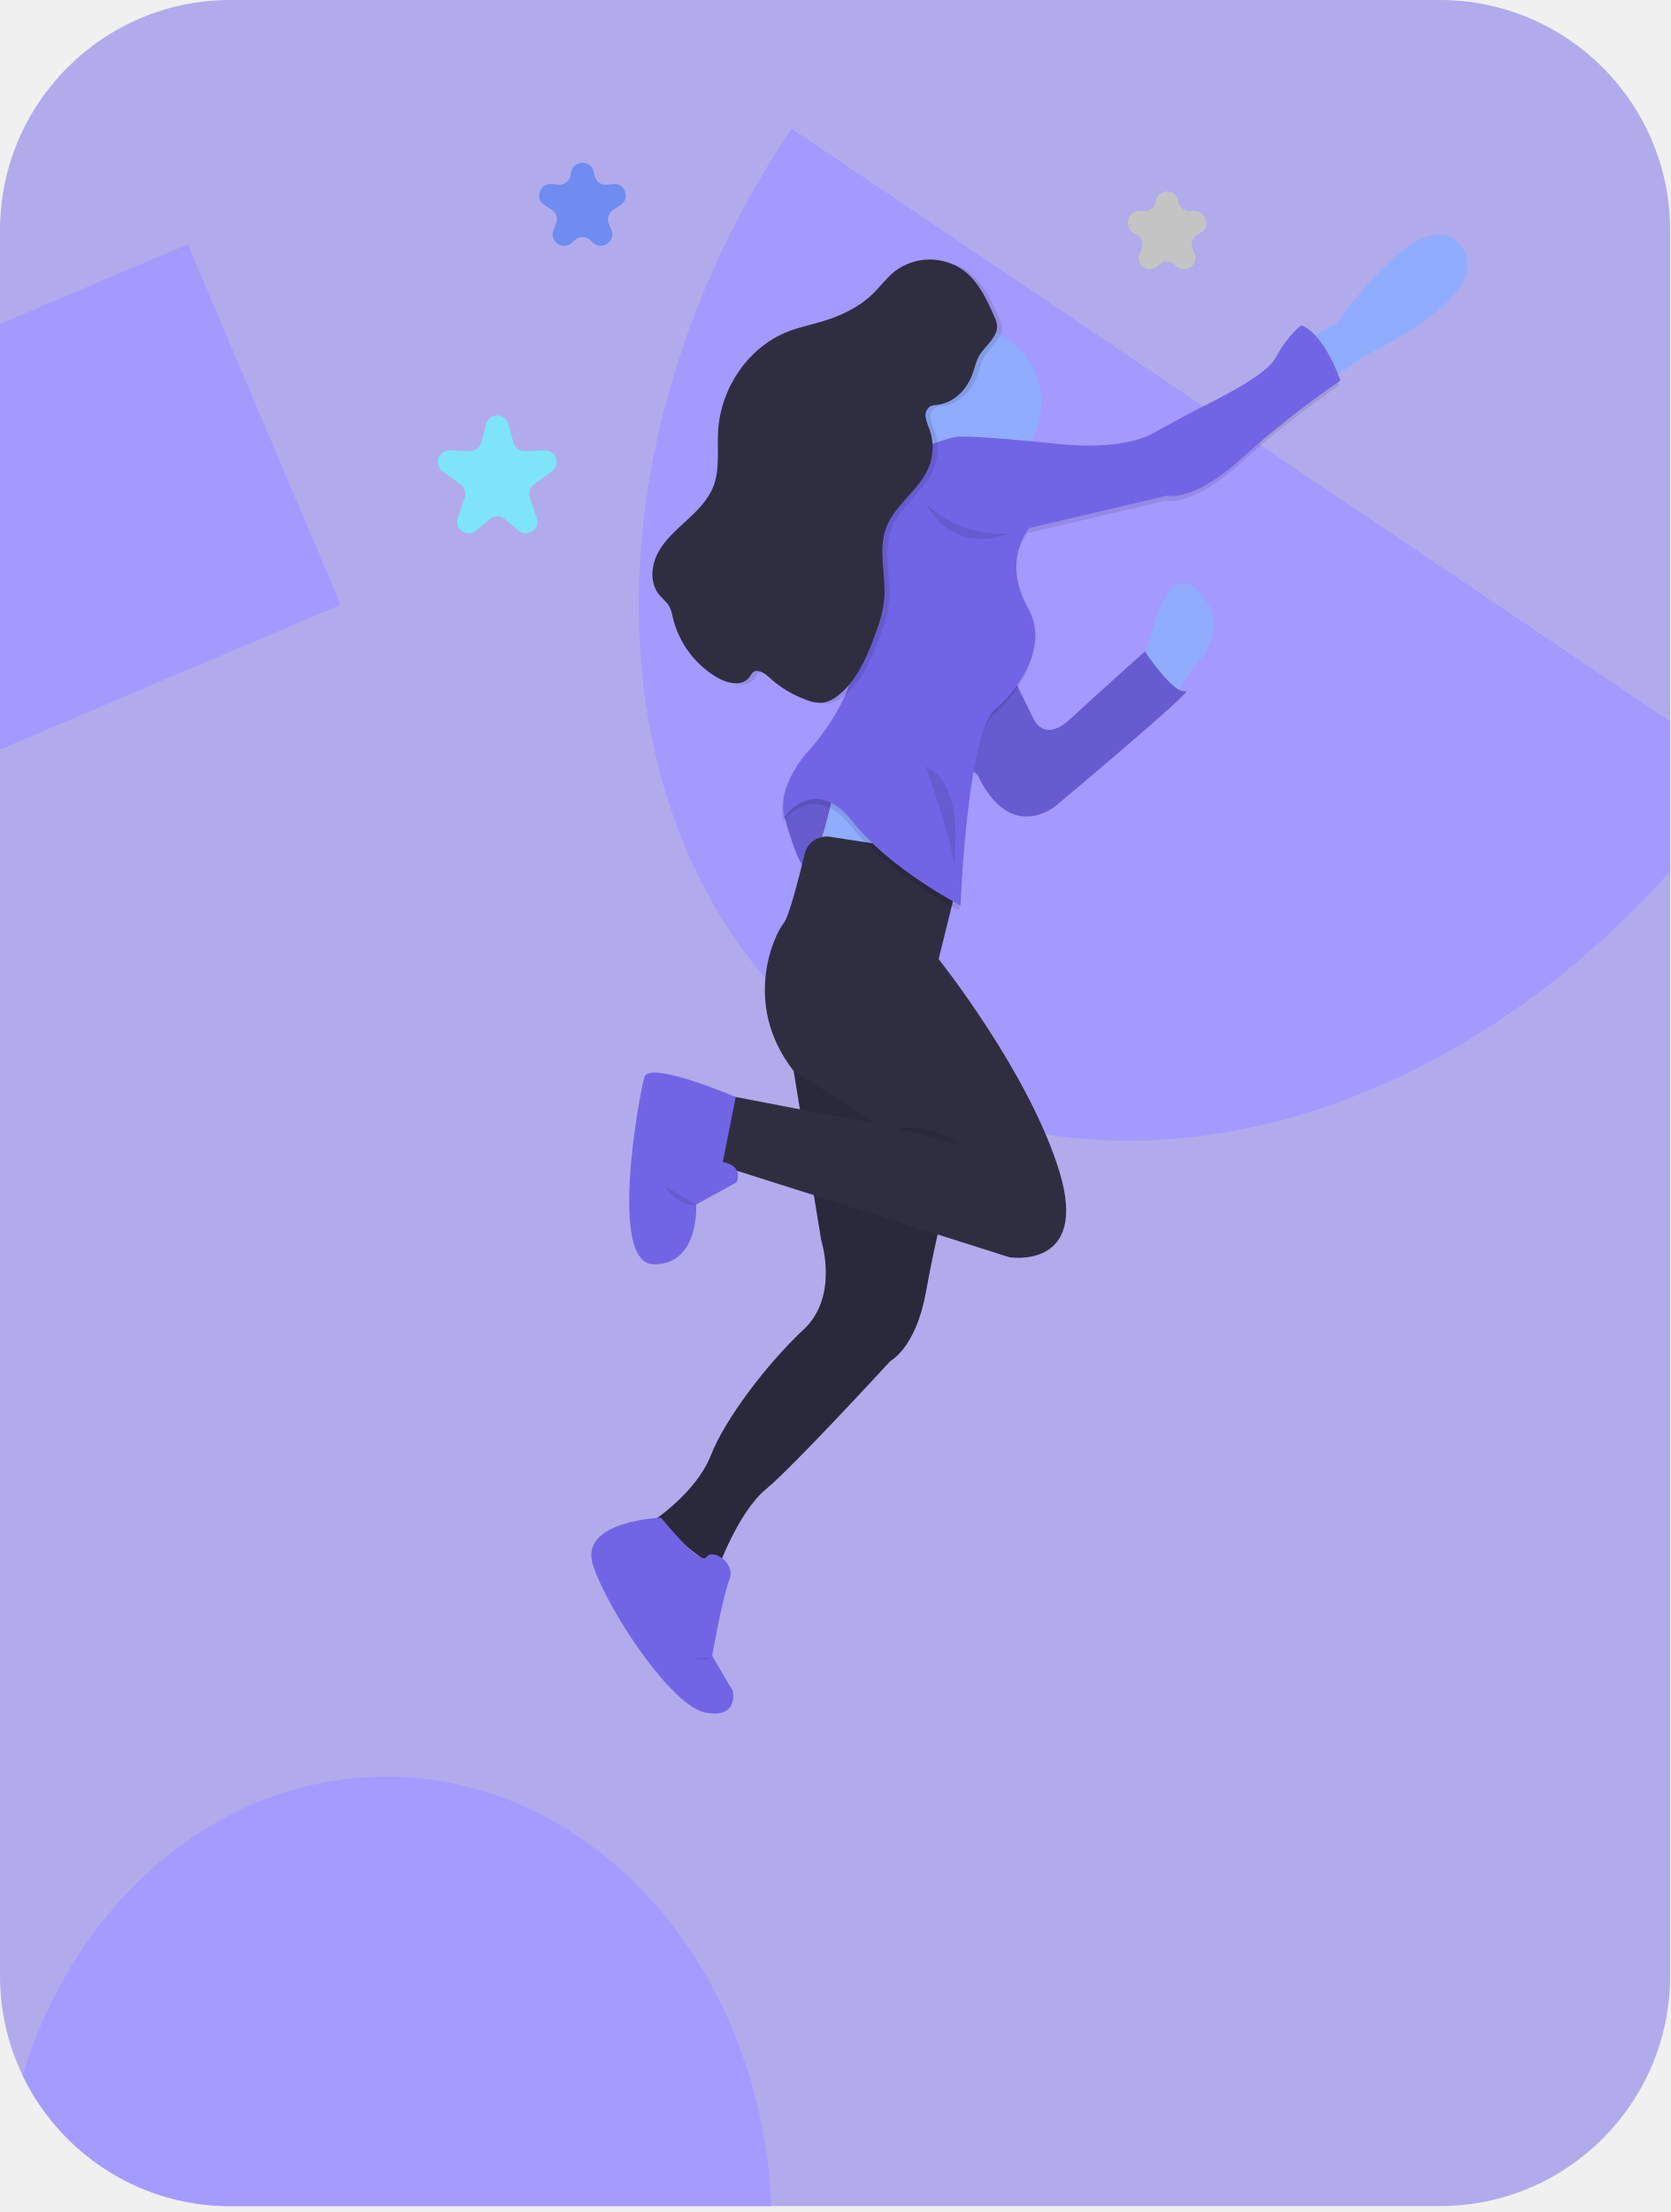
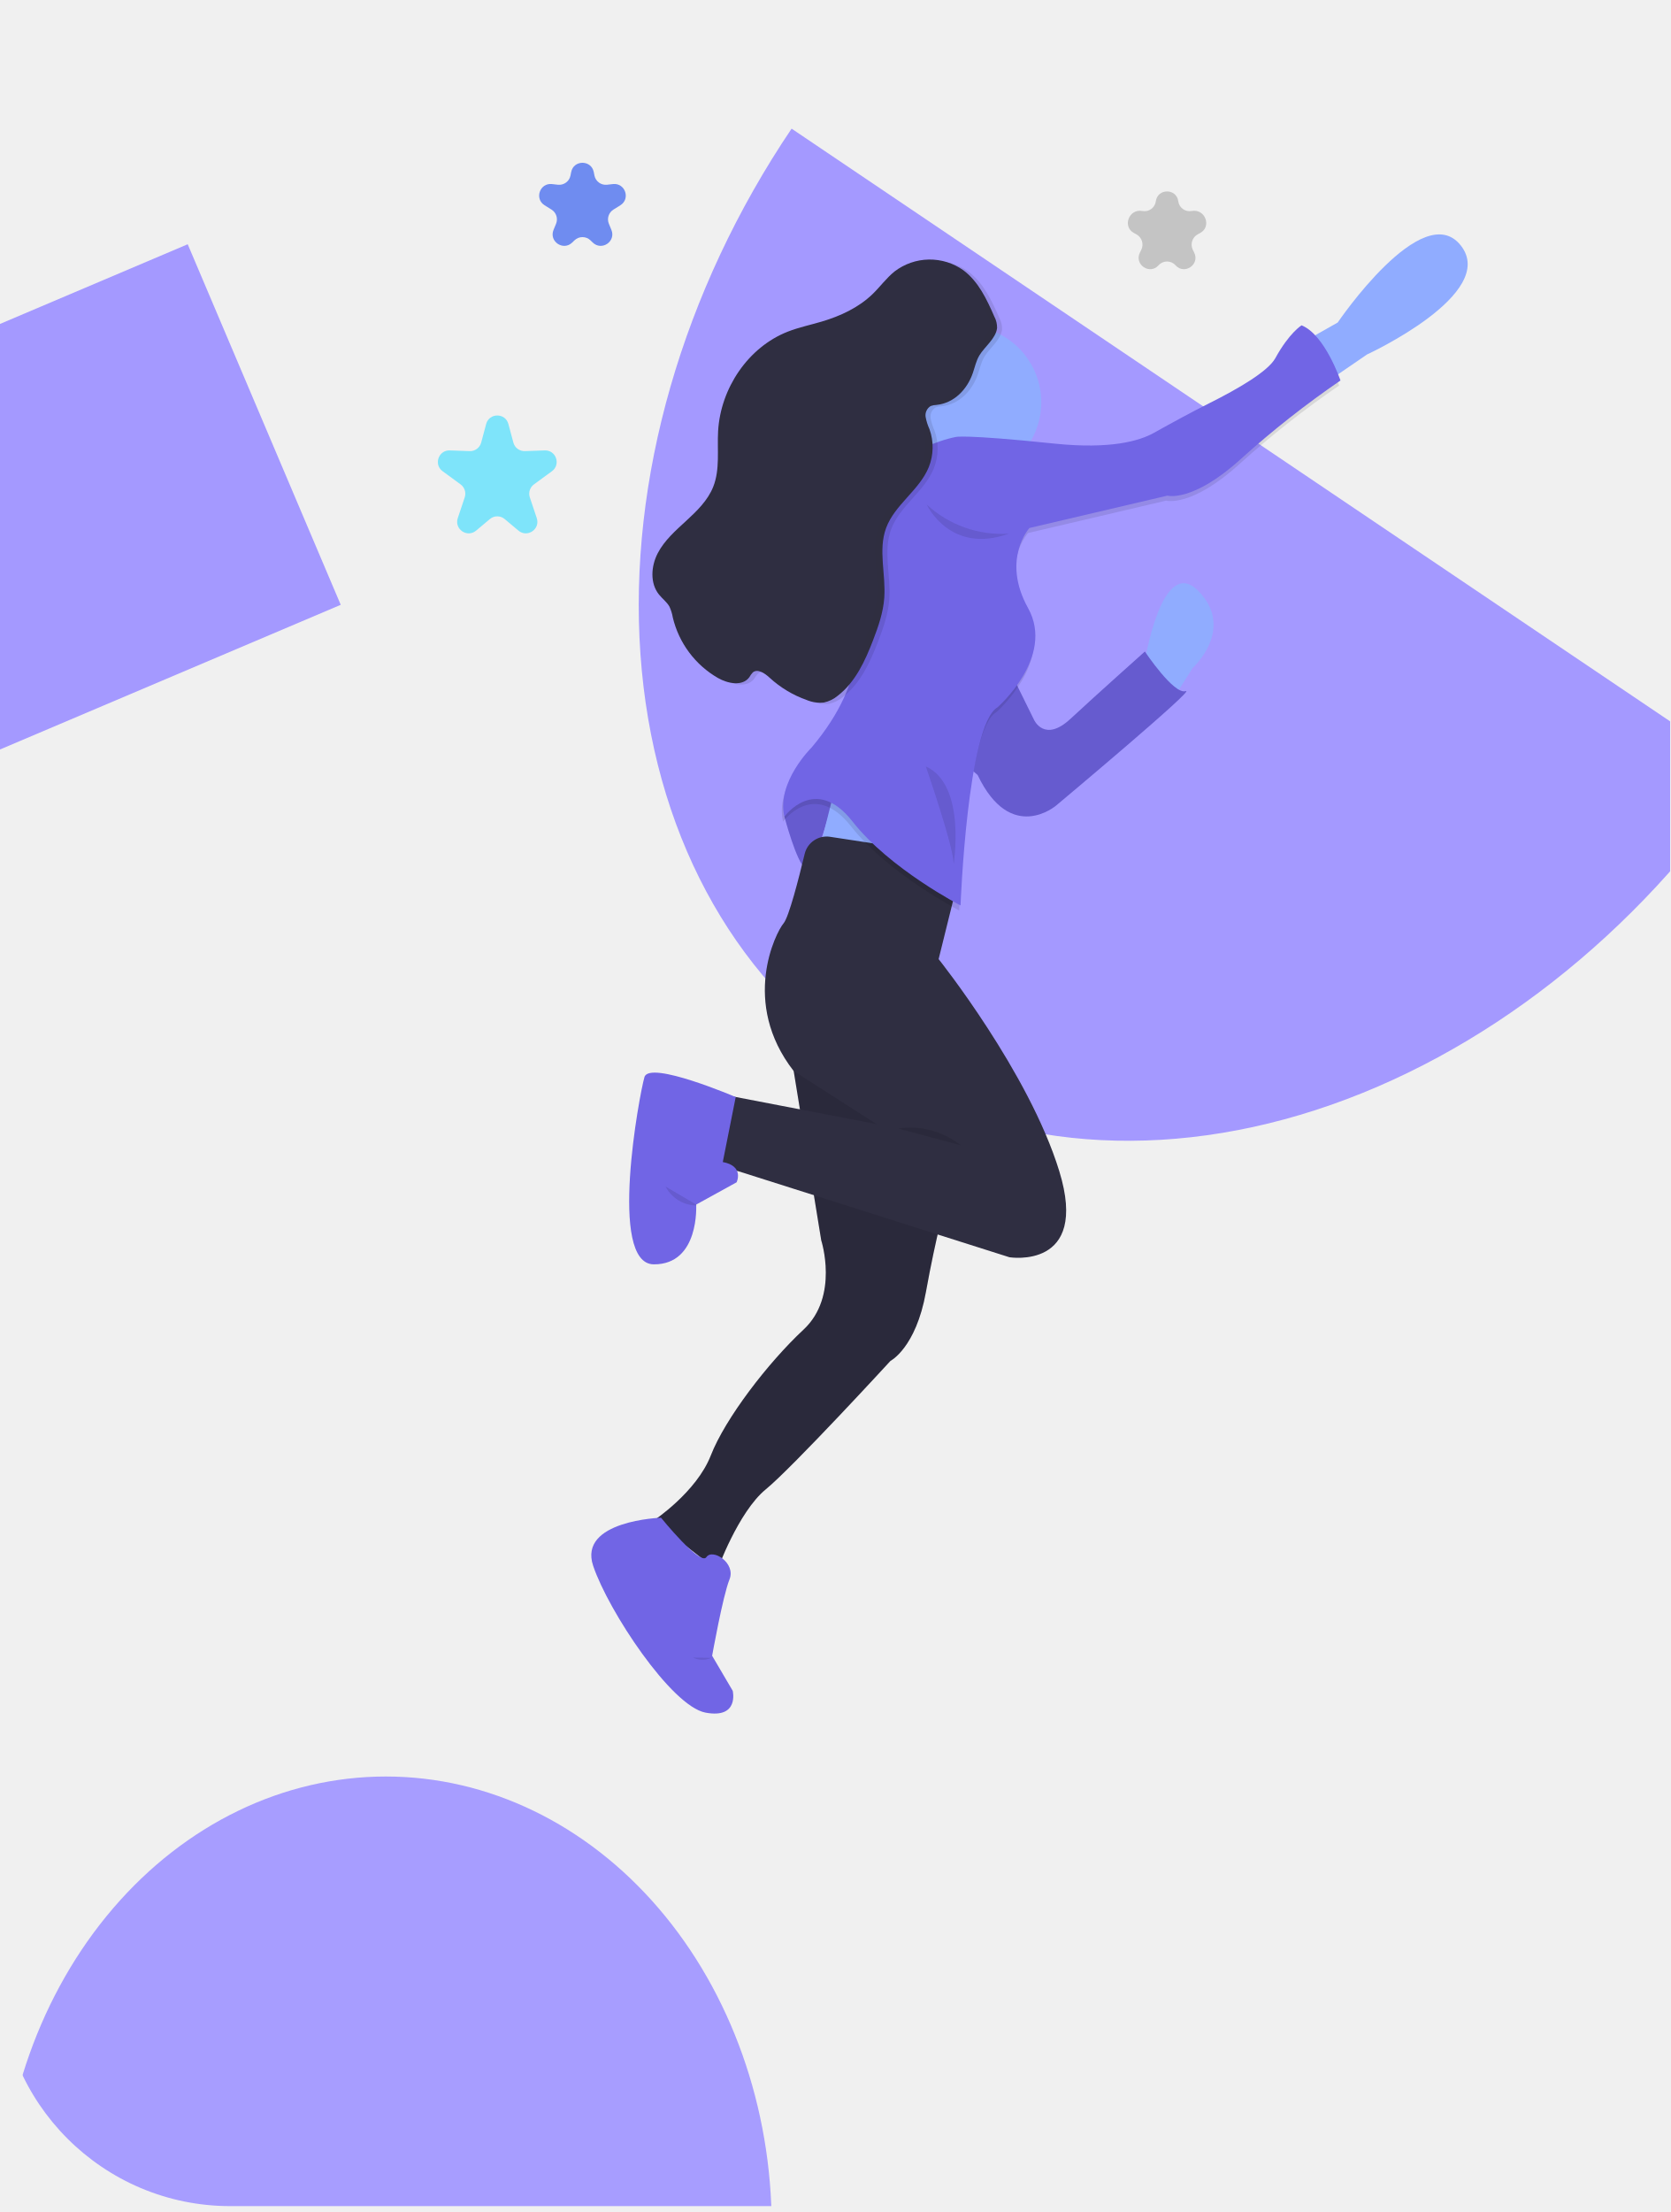
<svg xmlns="http://www.w3.org/2000/svg" width="145" height="192" viewBox="0 0 145 192" fill="none">
  <defs>
    <linearGradient id="paint0_linear" x1="91.15" y1="168.902" x2="130.812" y2="20.881" gradientUnits="userSpaceOnUse">
      <stop stop-color="#808080" stop-opacity="0.25" />
      <stop offset="0.54" stop-color="#808080" stop-opacity="0.12" />
      <stop offset="1" stop-color="#808080" stop-opacity="0.1" />
    </linearGradient>
    <clipPath id="clip0">
      <rect width="145" height="191.489" rx="20" fill="white" />
    </clipPath>
    <clipPath id="clip1">
      <rect width="66.267" height="143.893" fill="white" transform="translate(66.0176 2.21191) rotate(15)" />
    </clipPath>
  </defs>
  <g clip-path="url(#clip0)">
-     <rect width="145" height="191.489" rx="20" fill="#B1ABEC" />
    <path d="M151.63 67.086C142.155 81.134 128.7 91.66 114.227 96.35C99.753 101.04 85.446 99.508 74.452 92.093C63.458 84.678 56.679 71.986 55.605 56.809C54.531 41.633 59.251 25.215 68.726 11.167L110.178 39.127L151.63 67.086Z" fill="#A499FF" />
    <rect width="34" height="34" transform="matrix(-0.390731 -0.920505 -0.920505 0.390731 29.582 52.4976)" fill="#A499FF" />
    <path opacity="0.97" d="M0 193.284C0 182.918 3.529 172.977 9.812 165.647C16.094 158.318 24.615 154.2 33.5 154.2C42.385 154.2 50.906 158.318 57.188 165.647C63.471 172.977 67 182.918 67 193.284L33.5 193.284H0Z" fill="#A59AFF" />
    <g clip-path="url(#clip1)">
      <path d="M60.099 134.806C59.752 134.592 59.428 134.341 59.136 134.056L60.099 134.806ZM70.939 71.103L70.733 71.922L70.67 71.933C70.764 71.65 70.853 71.371 70.939 71.103Z" fill="url(#paint0_linear)" />
      <path d="M99.364 57.553C99.364 57.553 100.871 48.017 104.064 51.319C107.256 54.621 103.55 57.975 103.55 57.975L101.889 60.599L99.364 57.553Z" fill="#90ACFF" />
      <path d="M113.392 29.547L116.138 27.995C116.138 27.995 123.519 17.119 126.824 21.306C130.129 25.493 118.677 30.772 118.677 30.772L115.418 33.005L113.392 29.547Z" fill="#90ACFF" />
      <path d="M68.871 68.452L68.103 70.886C68.103 70.886 69.164 74.898 69.929 75.376C70.693 75.853 72.661 68.223 72.661 68.223L68.871 68.452Z" fill="#7165E5" />
      <path opacity="0.1" d="M68.871 68.452L68.103 70.886C68.103 70.886 69.164 74.898 69.929 75.376C70.693 75.853 72.661 68.223 72.661 68.223L68.871 68.452Z" fill="black" />
      <path d="M72.929 66.641L70.644 75.758L80.75 78.466L81.406 72.974L72.929 66.641Z" fill="#90ACFF" />
      <path d="M69.212 89.937L68.907 92.961L71.299 107.66C71.299 107.66 72.873 112.509 69.767 115.405C66.661 118.3 62.959 123.133 61.713 126.331C60.467 129.53 56.742 131.989 56.742 131.989L62.266 136.305C62.266 136.305 64.088 131.241 66.478 129.279C68.868 127.317 77.309 118.125 77.309 118.125C77.309 118.125 79.513 117.005 80.387 112.153C81.26 107.301 82.189 103.975 82.189 103.975L83.602 96.239L69.212 89.937Z" fill="#2F2E41" />
      <path opacity="0.1" d="M69.212 89.937L68.907 92.961L71.299 107.66C71.299 107.66 72.873 112.509 69.767 115.405C66.661 118.3 62.959 123.133 61.713 126.331C60.467 129.53 56.742 131.989 56.742 131.989L62.266 136.305C62.266 136.305 64.088 131.241 66.478 129.279C68.868 127.317 77.309 118.125 77.309 118.125C77.309 118.125 79.513 117.005 80.387 112.153C81.26 107.301 82.189 103.975 82.189 103.975L83.602 96.239L69.212 89.937Z" fill="black" />
      <path d="M57.39 131.737C57.39 131.737 50.179 131.978 51.496 135.905C52.814 139.832 58.289 148.094 61.245 148.653C64.201 149.212 63.615 146.762 63.615 146.762L61.828 143.72C61.828 143.72 62.752 138.532 63.333 137.096C63.913 135.661 61.85 134.369 61.326 135.161C60.801 135.952 57.39 131.737 57.39 131.737Z" fill="#7165E5" />
      <path d="M77.508 73.464L72.066 72.633C71.58 72.559 71.084 72.67 70.675 72.944C70.267 73.218 69.977 73.635 69.862 74.114C69.352 76.242 68.488 79.612 68.028 80.146C67.351 80.936 64.284 87.027 68.905 92.963L76.098 97.569L63.246 95.097L61.773 102.198L64.02 101.635L87.641 109.129C87.641 109.129 94.602 110.256 91.97 101.669C89.339 93.081 81.491 83.25 81.491 83.25L82.916 77.495L82.636 75.635L77.508 73.464Z" fill="#2F2E41" />
      <path opacity="0.1" d="M77.975 97.954C78.932 97.809 79.909 97.864 80.844 98.114C81.78 98.365 82.653 98.806 83.41 99.41L77.975 97.954Z" fill="black" />
      <path d="M63.874 95.224C63.874 95.224 56.386 92.015 55.951 93.49C55.516 94.965 52.767 109.722 56.761 109.744C60.756 109.766 60.442 104.556 60.442 104.556L63.951 102.623C63.951 102.623 64.638 101.216 62.752 100.864L63.874 95.224Z" fill="#7165E5" />
      <path d="M87.635 58.138L89.771 62.477C89.771 62.477 90.666 64.504 92.939 62.394C95.212 60.284 99.397 56.552 99.397 56.552C99.397 56.552 101.918 60.334 102.943 59.989C103.967 59.643 91.703 69.91 91.703 69.91C91.703 69.91 87.761 73.318 84.877 67.266L83.802 66.356L87.635 58.138Z" fill="#7165E5" />
      <path opacity="0.1" d="M87.635 58.138L89.771 62.477C89.771 62.477 90.666 64.504 92.939 62.394C95.212 60.284 99.397 56.552 99.397 56.552C99.397 56.552 101.918 60.334 102.943 59.989C103.967 59.643 91.703 69.91 91.703 69.91C91.703 69.91 87.761 73.318 84.877 67.266L83.802 66.356L87.635 58.138Z" fill="black" />
      <path d="M82.045 41.33C85.587 42.279 89.227 40.177 90.176 36.635C91.125 33.093 89.024 29.453 85.482 28.504C81.94 27.555 78.3 29.657 77.351 33.199C76.402 36.74 78.504 40.381 82.045 41.33Z" fill="#90ACFF" />
-       <path opacity="0.1" d="M82.837 38.368C82.837 38.368 76.627 39.501 76.056 44.24C75.485 48.98 74.05 54.77 74.05 54.77C74.05 54.77 75.562 59.136 70.351 65.312C70.351 65.312 67.271 68.331 67.985 71.318C67.985 71.318 70.659 67.608 73.895 71.737C77.132 75.866 83.277 79.027 83.277 79.027C83.277 79.027 83.868 63.342 86.487 61.83C86.487 61.83 91.501 57.465 89.143 53.222C86.785 48.979 89.26 46.264 89.26 46.264L101.236 43.455C101.236 43.455 103.435 44.081 107.649 40.241C110.367 37.793 113.244 35.528 116.262 33.462C116.262 33.462 114.917 29.49 112.886 28.673C112.886 28.673 111.818 29.319 110.608 31.52C109.964 32.688 107.307 34.215 104.958 35.391C103.29 36.225 101.657 37.118 100.022 38.029C98.814 38.696 96.32 39.444 91.455 38.942C83.449 38.108 82.837 38.368 82.837 38.368Z" fill="black" />
+       <path opacity="0.1" d="M82.837 38.368C82.837 38.368 76.627 39.501 76.056 44.24C75.485 48.98 74.05 54.77 74.05 54.77C74.05 54.77 75.562 59.136 70.351 65.312C70.351 65.312 67.271 68.331 67.985 71.318C67.985 71.318 70.659 67.608 73.895 71.737C77.132 75.866 83.277 79.027 83.277 79.027C83.277 79.027 83.868 63.342 86.487 61.83C86.487 61.83 91.501 57.465 89.143 53.222C86.785 48.979 89.26 46.264 89.26 46.264L101.236 43.455C101.236 43.455 103.435 44.081 107.649 40.241C110.367 37.793 113.244 35.528 116.262 33.462C116.262 33.462 114.917 29.49 112.885 28.673C112.885 28.673 111.818 29.319 110.608 31.52C109.964 32.688 107.307 34.215 104.958 35.391C103.29 36.225 101.657 37.118 100.022 38.029C98.814 38.696 96.32 39.444 91.455 38.942C83.449 38.108 82.837 38.368 82.837 38.368Z" fill="black" />
      <path d="M82.953 37.934C82.953 37.934 76.743 39.066 76.172 43.806C75.601 48.545 74.166 54.335 74.166 54.335C74.166 54.335 75.678 58.701 70.468 64.877C70.468 64.877 67.387 67.896 68.101 70.883C68.101 70.883 70.775 67.173 74.012 71.302C77.249 75.431 83.394 78.592 83.394 78.592C83.394 78.592 83.985 62.907 86.603 61.395C86.603 61.395 91.618 57.031 89.26 52.788C86.902 48.544 89.377 45.829 89.377 45.829L101.353 43.02C101.353 43.02 103.552 43.647 107.766 39.806C110.484 37.358 113.361 35.094 116.379 33.027C116.379 33.027 115.034 29.055 113.002 28.238C113.002 28.238 111.934 28.884 110.725 31.086C110.081 32.253 107.423 33.78 105.074 34.956C103.406 35.791 101.774 36.684 100.139 37.594C98.93 38.261 96.437 39.009 91.572 38.507C83.566 37.674 82.953 37.934 82.953 37.934Z" fill="#7165E5" />
      <path opacity="0.1" d="M80.379 66.524C80.379 66.524 82.963 73.973 82.781 75.089C82.783 75.09 83.946 68.139 80.379 66.524Z" fill="black" />
-       <path opacity="0.1" d="M80.453 43.788C80.453 43.788 82.472 48.173 87.584 46.32C86.285 46.406 84.983 46.225 83.757 45.789C82.531 45.354 81.406 44.673 80.453 43.788V43.788Z" fill="black" />
-       <path opacity="0.1" d="M87 28.596C87.009 28.25 86.927 27.906 86.763 27.601C86.111 26.105 85.382 24.554 84.076 23.577C83.202 22.954 82.152 22.627 81.079 22.644C80.006 22.661 78.966 23.02 78.112 23.671C77.396 24.238 76.857 24.998 76.2 25.635C74.984 26.814 73.396 27.549 71.771 28.032C70.792 28.321 69.785 28.529 68.835 28.901C65.382 30.252 62.997 33.821 62.781 37.531C62.688 39.156 62.958 40.854 62.356 42.368C61.89 43.543 60.953 44.457 60.023 45.312C59.092 46.167 58.115 47.024 57.536 48.141C56.957 49.258 56.854 50.738 57.646 51.721C57.938 52.084 58.33 52.37 58.556 52.771C58.695 53.073 58.794 53.393 58.849 53.721C59.11 54.815 59.593 55.844 60.266 56.746C60.939 57.647 61.788 58.402 62.763 58.964C63.632 59.46 64.91 59.707 65.494 58.894C65.576 58.745 65.676 58.606 65.793 58.482C66.218 58.13 66.833 58.556 67.244 58.934C68.18 59.795 69.282 60.457 70.481 60.88C70.95 61.075 71.46 61.148 71.964 61.093C72.402 61.001 72.811 60.803 73.156 60.516C74.698 59.333 75.548 57.475 76.244 55.66C76.697 54.48 77.118 53.267 77.207 52.004C77.353 49.979 76.664 47.865 77.361 45.96C78.105 43.923 80.256 42.67 81.071 40.663C81.493 39.611 81.516 38.441 81.134 37.374C80.979 37.034 80.865 36.677 80.797 36.31C80.767 36.125 80.793 35.936 80.872 35.767C80.95 35.597 81.078 35.455 81.238 35.359C81.402 35.299 81.575 35.266 81.749 35.262C83.29 35.1 84.411 33.9 84.895 32.494C85.08 31.961 85.175 31.451 85.467 30.96C85.925 30.205 86.889 29.503 87 28.596Z" fill="black" />
+       <path opacity="0.1" d="M80.453 43.788C80.453 43.788 82.472 48.173 87.584 46.32C86.285 46.406 84.983 46.225 83.757 45.789C82.531 45.354 81.406 44.673 80.453 43.788Z" fill="black" />
+       <path opacity="0.1" d="M87 28.596C87.009 28.25 86.927 27.906 86.763 27.601C86.111 26.105 85.382 24.554 84.076 23.577C83.202 22.954 82.152 22.627 81.079 22.644C80.006 22.661 78.966 23.02 78.112 23.671C77.396 24.238 76.857 24.998 76.2 25.635C74.984 26.814 73.396 27.549 71.771 28.032C70.792 28.321 69.785 28.529 68.835 28.901C65.382 30.252 62.997 33.821 62.781 37.531C62.688 39.156 62.958 40.854 62.356 42.368C61.89 43.543 60.953 44.457 60.023 45.312C59.092 46.167 58.115 47.024 57.536 48.141C56.957 49.258 56.854 50.738 57.646 51.721C57.938 52.084 58.33 52.37 58.556 52.771C58.695 53.073 58.794 53.393 58.849 53.721C59.11 54.815 59.593 55.844 60.266 56.746C60.939 57.647 61.788 58.402 62.763 58.964C63.632 59.46 64.91 59.707 65.494 58.894C65.576 58.745 65.676 58.606 65.793 58.482C66.218 58.13 66.833 58.556 67.244 58.934C68.18 59.795 69.282 60.457 70.481 60.88C70.95 61.075 71.46 61.148 71.964 61.093C72.402 61.001 72.811 60.803 73.156 60.516C74.698 59.333 75.548 57.475 76.244 55.661C76.697 54.48 77.118 53.267 77.207 52.004C77.353 49.979 76.664 47.865 77.361 45.96C78.105 43.923 80.256 42.67 81.071 40.663C81.493 39.611 81.516 38.441 81.134 37.374C80.979 37.034 80.865 36.677 80.797 36.31C80.767 36.125 80.793 35.936 80.872 35.767C80.95 35.597 81.078 35.455 81.238 35.359C81.402 35.299 81.575 35.266 81.749 35.262C83.29 35.1 84.411 33.9 84.895 32.494C85.08 31.961 85.175 31.451 85.467 30.96C85.925 30.205 86.889 29.503 87 28.596Z" fill="black" />
      <path d="M86.565 28.48C86.574 28.133 86.493 27.79 86.328 27.484C85.676 25.988 84.948 24.437 83.641 23.461C82.767 22.838 81.717 22.511 80.644 22.527C79.571 22.544 78.531 22.904 77.677 23.554C76.961 24.122 76.422 24.881 75.765 25.518C74.549 26.698 72.962 27.433 71.336 27.915C70.357 28.205 69.351 28.413 68.401 28.785C64.947 30.136 62.562 33.705 62.346 37.414C62.254 39.039 62.523 40.738 61.922 42.252C61.455 43.427 60.519 44.341 59.588 45.196C58.658 46.051 57.68 46.907 57.101 48.025C56.523 49.142 56.419 50.621 57.212 51.605C57.504 51.967 57.895 52.254 58.121 52.654C58.26 52.957 58.359 53.276 58.414 53.604C58.676 54.699 59.158 55.728 59.831 56.629C60.504 57.531 61.354 58.285 62.328 58.847C63.197 59.343 64.475 59.59 65.059 58.777C65.141 58.628 65.241 58.49 65.358 58.366C65.783 58.014 66.398 58.44 66.809 58.818C67.746 59.679 68.847 60.341 70.046 60.764C70.515 60.958 71.025 61.031 71.529 60.977C71.968 60.885 72.377 60.686 72.721 60.399C74.263 59.217 75.113 57.359 75.809 55.544C76.263 54.363 76.683 53.15 76.772 51.888C76.919 49.863 76.229 47.749 76.926 45.843C77.67 43.806 79.821 42.553 80.636 40.547C81.059 39.495 81.081 38.325 80.699 37.258C80.544 36.918 80.431 36.561 80.362 36.193C80.332 36.009 80.358 35.82 80.437 35.65C80.516 35.48 80.643 35.338 80.804 35.242C80.967 35.182 81.14 35.15 81.314 35.146C82.856 34.984 83.977 33.783 84.46 32.378C84.645 31.845 84.74 31.334 85.032 30.844C85.491 30.088 86.455 29.387 86.565 28.48Z" fill="#2F2E41" />
      <g opacity="0.1">
        <path opacity="0.1" d="M64.713 58.181C64.596 58.306 64.495 58.444 64.412 58.592C64.065 59.077 63.471 59.184 62.865 59.087C63.663 59.389 64.592 59.426 65.064 58.767C65.147 58.618 65.249 58.48 65.365 58.356C65.441 58.291 65.533 58.247 65.632 58.23C65.327 58.045 64.987 57.959 64.713 58.181Z" fill="black" />
        <path opacity="0.1" d="M86.576 28.48C86.588 28.133 86.506 27.79 86.34 27.485C85.687 25.989 84.959 24.438 83.653 23.461C83.083 23.043 82.427 22.757 81.733 22.625C82.188 22.778 82.615 23.001 83.001 23.287C84.307 24.263 85.035 25.814 85.688 27.31C85.854 27.615 85.936 27.959 85.924 28.306C85.815 29.208 84.852 29.917 84.397 30.657C84.096 31.145 84.008 31.655 83.825 32.191C83.34 33.594 82.222 34.79 80.677 34.959C80.502 34.962 80.33 34.995 80.166 35.055C80.006 35.152 79.878 35.294 79.8 35.464C79.721 35.634 79.696 35.824 79.727 36.009C79.794 36.376 79.907 36.733 80.061 37.073C80.444 38.139 80.423 39.309 80.001 40.36C79.182 42.371 77.03 43.62 76.289 45.656C75.591 47.566 76.284 49.676 76.135 51.699C76.044 52.96 75.626 54.174 75.172 55.355C74.476 57.17 73.628 59.03 72.084 60.21C71.741 60.497 71.332 60.696 70.895 60.788C70.643 60.827 70.387 60.822 70.137 60.774C70.584 60.953 71.068 61.018 71.547 60.963C71.984 60.876 72.393 60.683 72.739 60.402C74.283 59.222 75.131 57.361 75.827 55.546C76.281 54.366 76.701 53.153 76.79 51.89C76.938 49.868 76.247 47.751 76.944 45.848C77.69 43.809 79.838 42.558 80.655 40.552C81.077 39.5 81.099 38.331 80.716 37.264C80.561 36.925 80.449 36.568 80.381 36.201C80.35 36.016 80.376 35.826 80.454 35.656C80.533 35.486 80.66 35.343 80.821 35.247C80.985 35.187 81.157 35.154 81.331 35.151C82.876 34.986 83.994 33.786 84.48 32.383C84.663 31.847 84.759 31.339 85.052 30.849C85.504 30.092 86.465 29.39 86.576 28.48Z" fill="black" />
      </g>
      <path opacity="0.1" d="M57.789 102.994C58.053 103.501 58.454 103.923 58.946 104.212C59.438 104.502 60.002 104.647 60.573 104.63" fill="black" />
      <path opacity="0.1" d="M61.759 143.9C61.506 144.012 61.232 144.068 60.956 144.064C60.679 144.06 60.407 143.996 60.157 143.876" fill="black" />
    </g>
-     <path d="M100.346 17.475C100.495 16.331 102.15 16.331 102.299 17.475V17.475C102.372 18.037 102.91 18.42 103.466 18.314V18.314C104.631 18.092 105.233 19.681 104.184 20.233L104.003 20.328C103.512 20.587 103.316 21.19 103.561 21.688L103.682 21.933C104.189 22.964 102.825 23.884 102.059 23.028V23.028C101.666 22.588 100.979 22.588 100.586 23.028V23.028C99.82 23.884 98.456 22.964 98.964 21.933L99.084 21.688C99.33 21.19 99.134 20.587 98.642 20.328L98.462 20.233C97.412 19.681 98.014 18.092 99.179 18.314V18.314C99.736 18.42 100.273 18.037 100.346 17.475V17.475Z" fill="#C4C4C4" />
+     <path d="M100.346 17.475C100.495 16.331 102.15 16.331 102.299 17.475C102.372 18.037 102.91 18.42 103.466 18.314C104.631 18.092 105.233 19.681 104.184 20.233L104.003 20.328C103.512 20.587 103.316 21.19 103.561 21.688L103.682 21.933C104.189 22.964 102.825 23.884 102.059 23.028C101.666 22.588 100.979 22.588 100.586 23.028C99.82 23.884 98.456 22.964 98.964 21.933L99.084 21.688C99.33 21.19 99.134 20.587 98.642 20.328L98.462 20.233C97.412 19.681 98.014 18.092 99.179 18.314C99.736 18.42 100.273 18.037 100.346 17.475Z" fill="#C4C4C4" />
    <path d="M49.589 14.937C49.8 13.861 51.339 13.861 51.551 14.937L51.609 15.234C51.71 15.745 52.186 16.093 52.703 16.035L53.215 15.977C54.274 15.857 54.761 17.255 53.857 17.819L53.258 18.192C52.843 18.451 52.676 18.971 52.862 19.422L53.081 19.953C53.495 20.957 52.238 21.808 51.46 21.051L51.267 20.864C50.879 20.486 50.261 20.486 49.873 20.864L49.68 21.051C48.902 21.808 47.645 20.957 48.058 19.953L48.277 19.422C48.463 18.971 48.296 18.451 47.882 18.192L47.283 17.819C46.379 17.255 46.866 15.857 47.925 15.977L48.436 16.035C48.954 16.093 49.429 15.745 49.53 15.234L49.589 14.937Z" fill="#6F8CF0" />
    <path d="M42.207 36.806C42.472 35.817 43.874 35.817 44.139 36.806L44.57 38.416C44.691 38.866 45.106 39.173 45.571 39.156L47.293 39.096C48.277 39.061 48.713 40.32 47.919 40.902L46.356 42.046C46.005 42.303 45.86 42.758 45.998 43.17L46.601 44.972C46.922 45.93 45.783 46.705 45.01 46.056L43.816 45.053C43.444 44.74 42.902 44.74 42.53 45.053L41.336 46.056C40.563 46.705 39.424 45.93 39.744 44.972L40.347 43.17C40.485 42.758 40.341 42.303 39.99 42.046L38.427 40.902C37.633 40.32 38.069 39.061 39.053 39.096L40.775 39.156C41.24 39.173 41.655 38.866 41.776 38.416L42.207 36.806Z" fill="#7EE4FA" />
  </g>
</svg>
